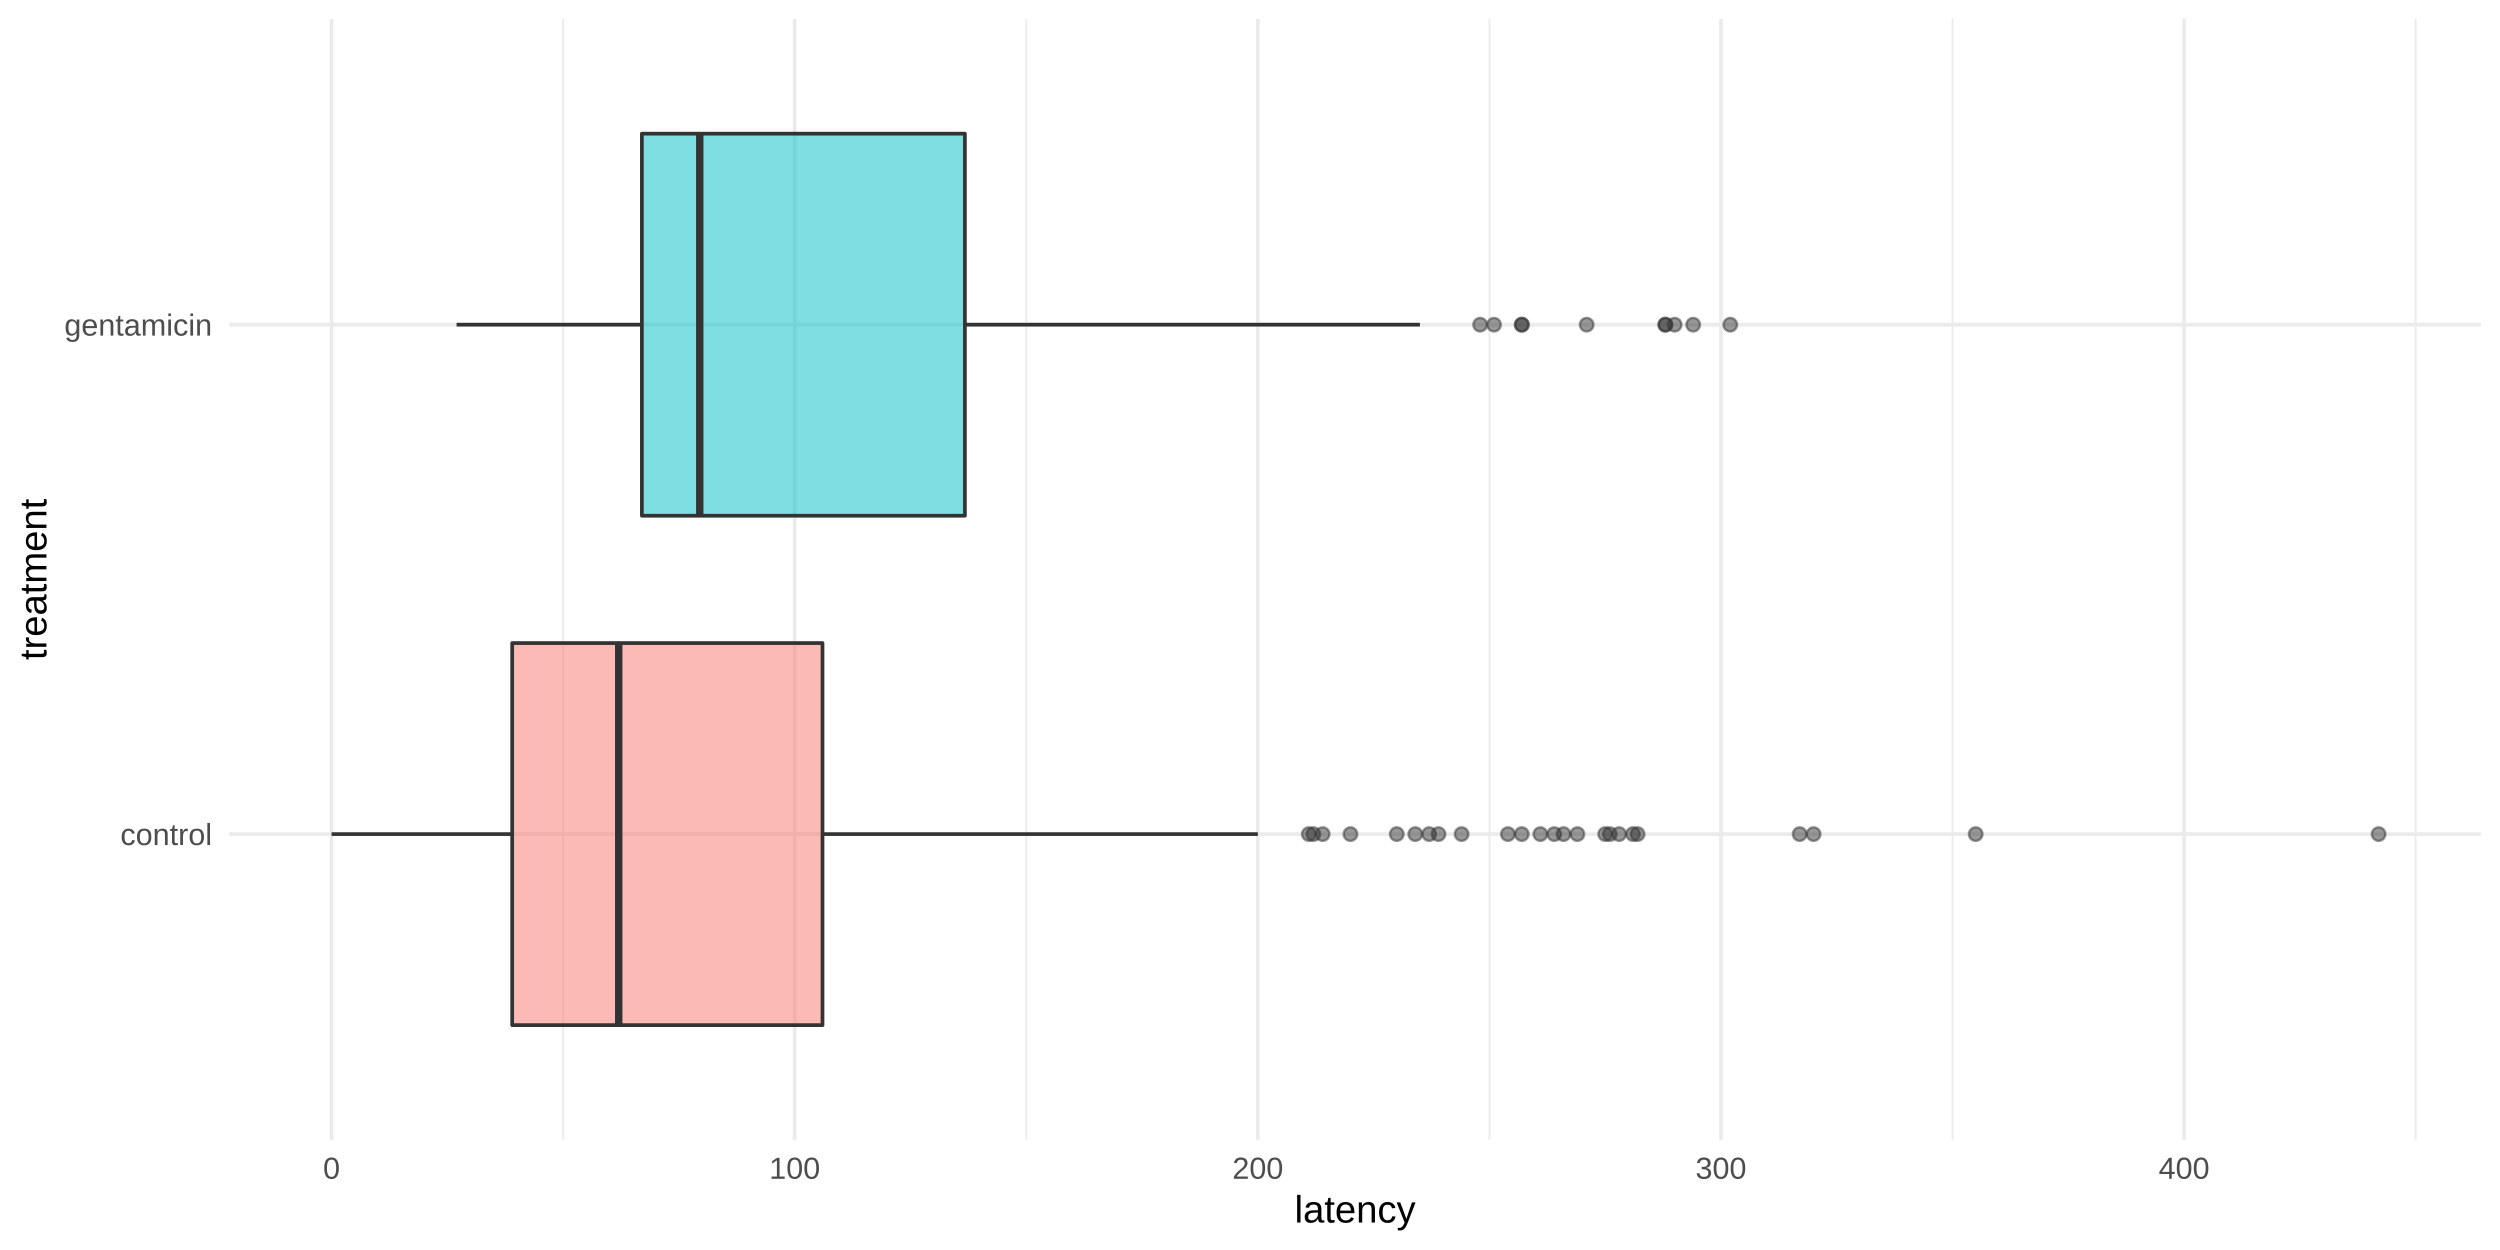
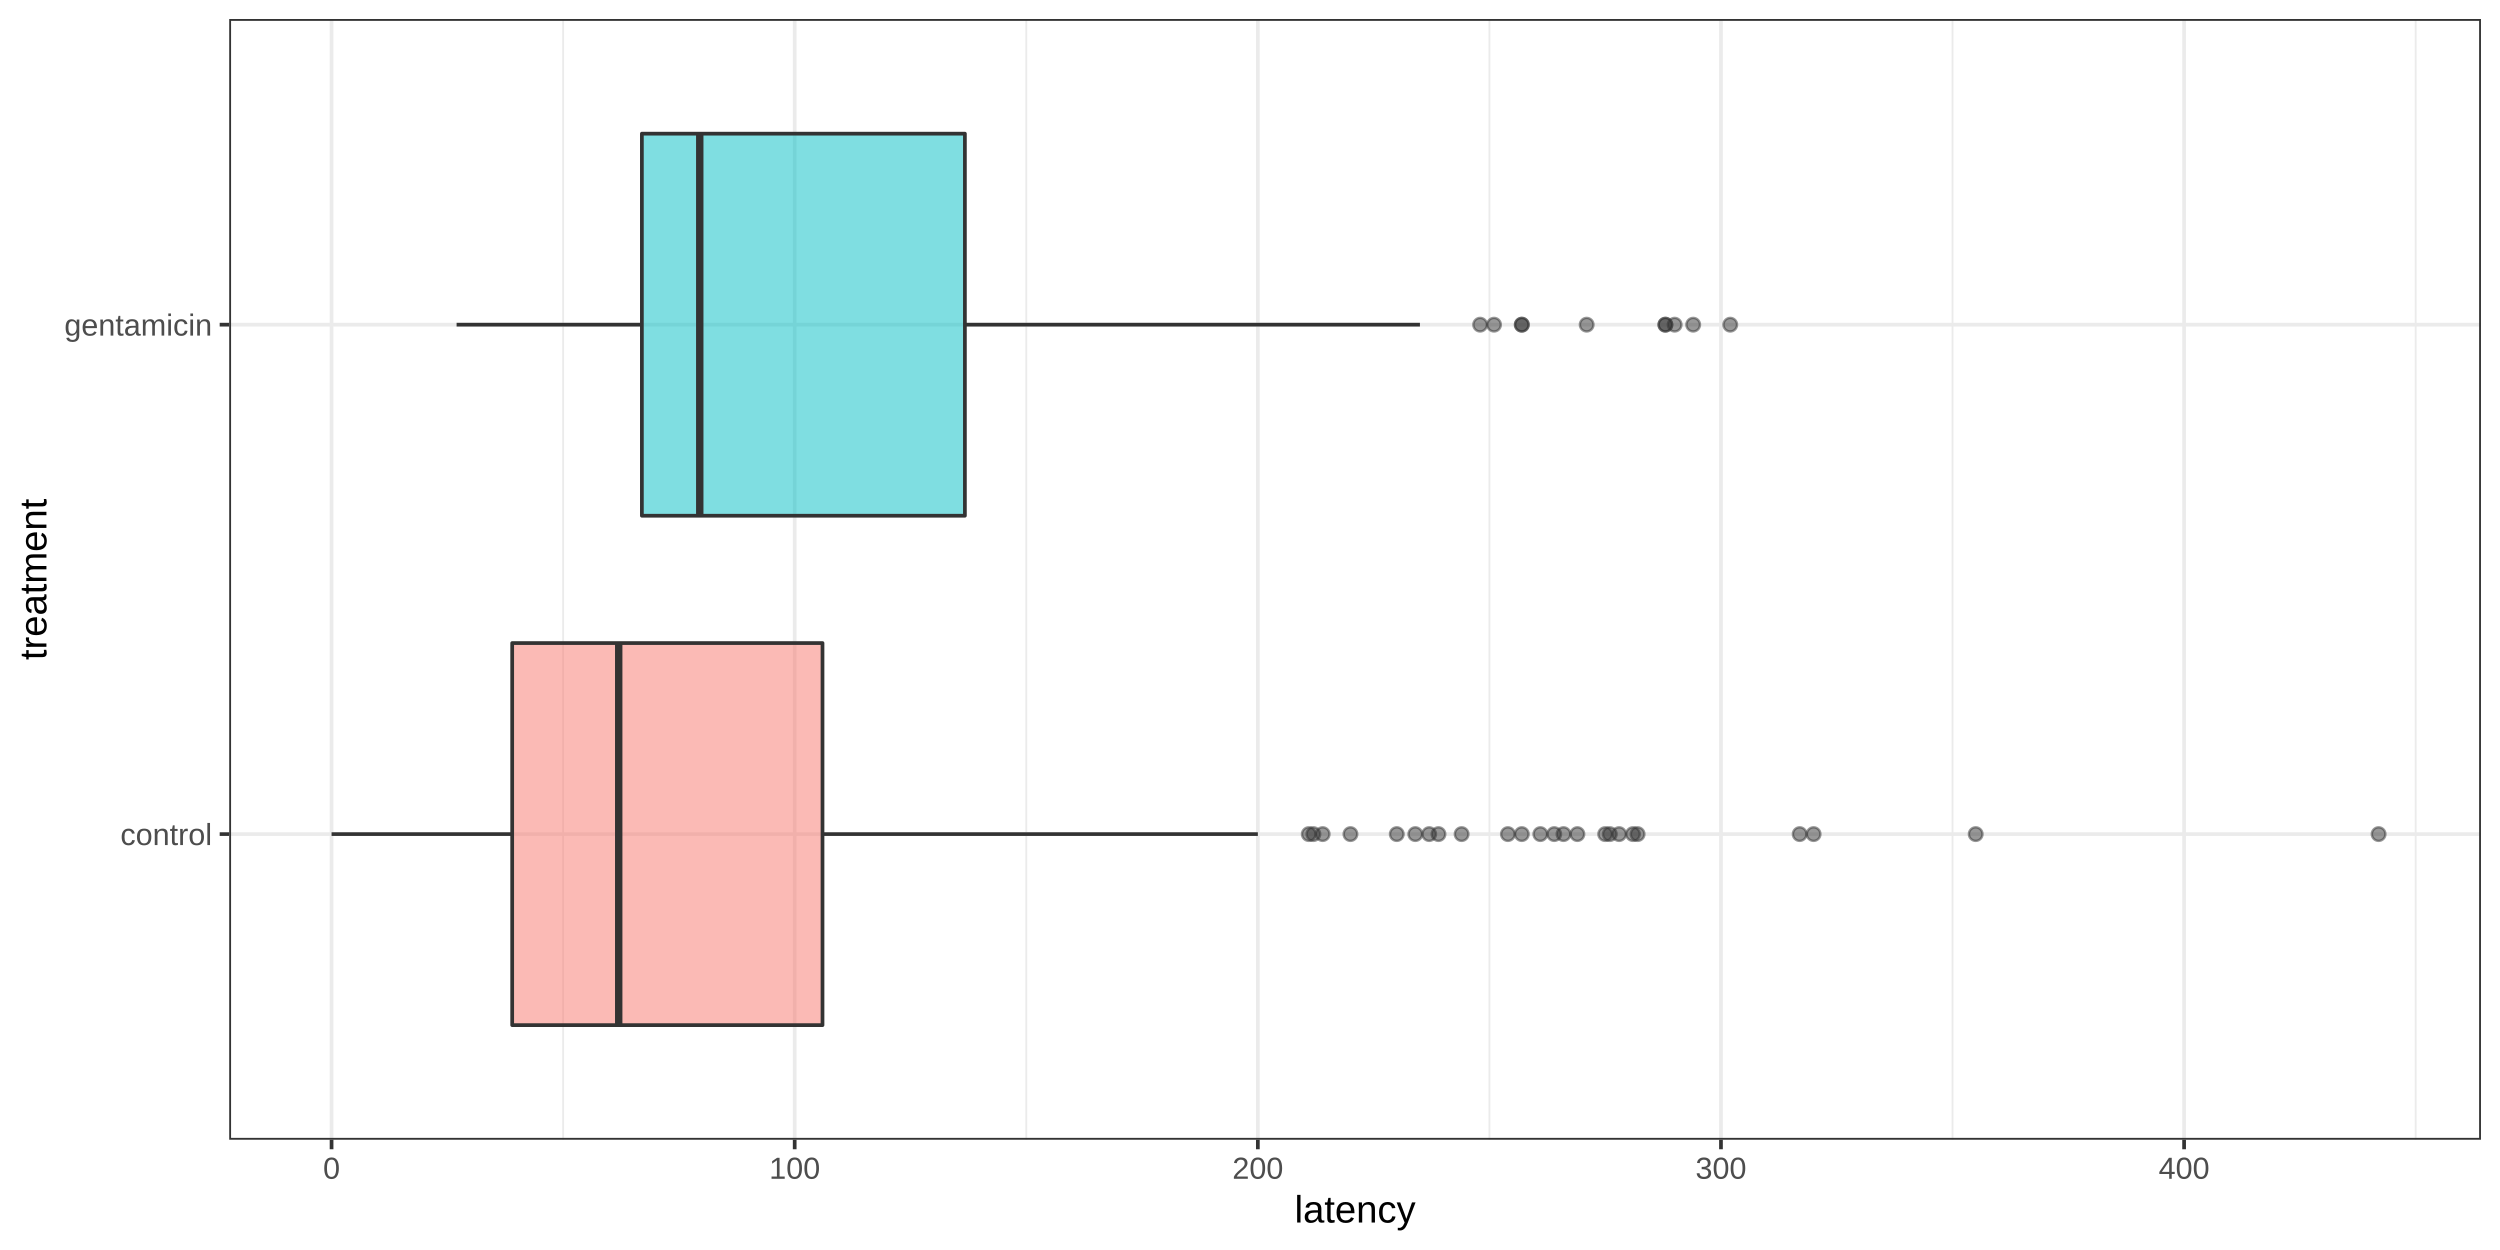
<svg xmlns="http://www.w3.org/2000/svg" class="svglite" width="720.00pt" height="360.00pt" viewBox="0 0 720.00 360.00">
  <defs>
    <style type="text/css">
    .svglite line, .svglite polyline, .svglite polygon, .svglite path, .svglite rect, .svglite circle {
      fill: none;
      stroke: #000000;
      stroke-linecap: round;
      stroke-linejoin: round;
      stroke-miterlimit: 10.00;
    }
    .svglite text {
      white-space: pre;
    }
  </style>
  </defs>
  <rect width="100%" height="100%" style="stroke: none; fill: #FFFFFF;" />
  <defs>
    <clipPath id="cpMC4wMHw3MjAuMDB8MC4wMHwzNjAuMDA=">
      <rect x="0.00" y="0.00" width="720.00" height="360.00" />
    </clipPath>
  </defs>
  <g clip-path="url(#cpMC4wMHw3MjAuMDB8MC4wMHwzNjAuMDA=)">
- </g>
+     <rect x="0.00" y="0.00" width="720.00" height="360.00" style="stroke-width: 1.07; stroke: #FFFFFF; fill: #FFFFFF;" />
+   </g>
  <defs>
    <clipPath id="cpNjYuMDF8NzE0LjUyfDUuNDh8MzI4LjI1">
      <rect x="66.01" y="5.48" width="648.51" height="322.77" />
    </clipPath>
  </defs>
  <g clip-path="url(#cpNjYuMDF8NzE0LjUyfDUuNDh8MzI4LjI1)">
+     <rect x="66.01" y="5.48" width="648.51" height="322.77" style="stroke-width: 1.07; stroke: none; fill: #FFFFFF;" />
    <polyline points="162.18,328.25 162.18,5.48 " style="stroke-width: 0.53; stroke: #EBEBEB; stroke-linecap: butt;" />
    <polyline points="295.57,328.25 295.57,5.48 " style="stroke-width: 0.53; stroke: #EBEBEB; stroke-linecap: butt;" />
    <polyline points="428.95,328.25 428.95,5.48 " style="stroke-width: 0.53; stroke: #EBEBEB; stroke-linecap: butt;" />
    <polyline points="562.33,328.25 562.33,5.48 " style="stroke-width: 0.53; stroke: #EBEBEB; stroke-linecap: butt;" />
    <polyline points="695.71,328.25 695.71,5.48 " style="stroke-width: 0.53; stroke: #EBEBEB; stroke-linecap: butt;" />
    <polyline points="66.01,240.22 714.52,240.22 " style="stroke-width: 1.07; stroke: #EBEBEB; stroke-linecap: butt;" />
    <polyline points="66.01,93.51 714.52,93.51 " style="stroke-width: 1.07; stroke: #EBEBEB; stroke-linecap: butt;" />
    <polyline points="95.49,328.25 95.49,5.48 " style="stroke-width: 1.07; stroke: #EBEBEB; stroke-linecap: butt;" />
    <polyline points="228.87,328.25 228.87,5.48 " style="stroke-width: 1.07; stroke: #EBEBEB; stroke-linecap: butt;" />
    <polyline points="362.26,328.25 362.26,5.48 " style="stroke-width: 1.07; stroke: #EBEBEB; stroke-linecap: butt;" />
    <polyline points="495.64,328.25 495.64,5.48 " style="stroke-width: 1.07; stroke: #EBEBEB; stroke-linecap: butt;" />
    <polyline points="629.02,328.25 629.02,5.48 " style="stroke-width: 1.07; stroke: #EBEBEB; stroke-linecap: butt;" />
    <circle cx="470.30" cy="240.22" r="1.95" style="stroke-width: 0.71; stroke: #333333; stroke-opacity: 0.50; fill: #333333; fill-opacity: 0.50;" />
    <circle cx="522.32" cy="240.22" r="1.95" style="stroke-width: 0.71; stroke: #333333; stroke-opacity: 0.50; fill: #333333; fill-opacity: 0.50;" />
    <circle cx="685.04" cy="240.22" r="1.95" style="stroke-width: 0.71; stroke: #333333; stroke-opacity: 0.50; fill: #333333; fill-opacity: 0.50;" />
    <circle cx="411.61" cy="240.22" r="1.95" style="stroke-width: 0.71; stroke: #333333; stroke-opacity: 0.50; fill: #333333; fill-opacity: 0.50;" />
    <circle cx="434.28" cy="240.22" r="1.95" style="stroke-width: 0.71; stroke: #333333; stroke-opacity: 0.50; fill: #333333; fill-opacity: 0.50;" />
    <circle cx="466.30" cy="240.22" r="1.95" style="stroke-width: 0.71; stroke: #333333; stroke-opacity: 0.50; fill: #333333; fill-opacity: 0.50;" />
    <circle cx="376.93" cy="240.22" r="1.95" style="stroke-width: 0.71; stroke: #333333; stroke-opacity: 0.50; fill: #333333; fill-opacity: 0.50;" />
    <circle cx="518.31" cy="240.22" r="1.95" style="stroke-width: 0.71; stroke: #333333; stroke-opacity: 0.50; fill: #333333; fill-opacity: 0.50;" />
    <circle cx="420.95" cy="240.22" r="1.95" style="stroke-width: 0.71; stroke: #333333; stroke-opacity: 0.50; fill: #333333; fill-opacity: 0.50;" />
    <circle cx="380.93" cy="240.22" r="1.95" style="stroke-width: 0.71; stroke: #333333; stroke-opacity: 0.50; fill: #333333; fill-opacity: 0.50;" />
    <circle cx="450.29" cy="240.22" r="1.95" style="stroke-width: 0.71; stroke: #333333; stroke-opacity: 0.50; fill: #333333; fill-opacity: 0.50;" />
    <circle cx="443.62" cy="240.22" r="1.95" style="stroke-width: 0.71; stroke: #333333; stroke-opacity: 0.50; fill: #333333; fill-opacity: 0.50;" />
    <circle cx="378.26" cy="240.22" r="1.95" style="stroke-width: 0.71; stroke: #333333; stroke-opacity: 0.50; fill: #333333; fill-opacity: 0.50;" />
    <circle cx="463.63" cy="240.22" r="1.95" style="stroke-width: 0.71; stroke: #333333; stroke-opacity: 0.50; fill: #333333; fill-opacity: 0.50;" />
    <circle cx="402.27" cy="240.22" r="1.95" style="stroke-width: 0.71; stroke: #333333; stroke-opacity: 0.50; fill: #333333; fill-opacity: 0.50;" />
    <circle cx="414.28" cy="240.22" r="1.95" style="stroke-width: 0.71; stroke: #333333; stroke-opacity: 0.50; fill: #333333; fill-opacity: 0.50;" />
    <circle cx="438.28" cy="240.22" r="1.95" style="stroke-width: 0.71; stroke: #333333; stroke-opacity: 0.50; fill: #333333; fill-opacity: 0.50;" />
    <circle cx="454.29" cy="240.22" r="1.95" style="stroke-width: 0.71; stroke: #333333; stroke-opacity: 0.50; fill: #333333; fill-opacity: 0.50;" />
    <circle cx="471.63" cy="240.22" r="1.95" style="stroke-width: 0.71; stroke: #333333; stroke-opacity: 0.50; fill: #333333; fill-opacity: 0.50;" />
    <circle cx="462.29" cy="240.22" r="1.95" style="stroke-width: 0.71; stroke: #333333; stroke-opacity: 0.50; fill: #333333; fill-opacity: 0.50;" />
    <circle cx="447.62" cy="240.22" r="1.95" style="stroke-width: 0.71; stroke: #333333; stroke-opacity: 0.50; fill: #333333; fill-opacity: 0.50;" />
    <circle cx="407.61" cy="240.22" r="1.95" style="stroke-width: 0.71; stroke: #333333; stroke-opacity: 0.50; fill: #333333; fill-opacity: 0.50;" />
    <circle cx="388.93" cy="240.22" r="1.95" style="stroke-width: 0.71; stroke: #333333; stroke-opacity: 0.50; fill: #333333; fill-opacity: 0.50;" />
    <circle cx="569.00" cy="240.22" r="1.95" style="stroke-width: 0.71; stroke: #333333; stroke-opacity: 0.50; fill: #333333; fill-opacity: 0.50;" />
    <line x1="236.88" y1="240.22" x2="362.26" y2="240.22" style="stroke-width: 1.07; stroke: #333333; stroke-linecap: butt;" />
    <line x1="147.51" y1="240.22" x2="95.49" y2="240.22" style="stroke-width: 1.07; stroke: #333333; stroke-linecap: butt;" />
    <polygon points="236.88,295.24 147.51,295.24 147.51,185.20 236.88,185.20 236.88,295.24 " style="stroke-width: 1.07; stroke: #333333; fill: #F8766D; fill-opacity: 0.50;" />
    <line x1="178.19" y1="295.24" x2="178.19" y2="185.20" style="stroke-width: 2.13; stroke: #333333; stroke-linecap: butt;" />
    <circle cx="430.28" cy="93.51" r="1.95" style="stroke-width: 0.71; stroke: #333333; stroke-opacity: 0.50; fill: #333333; fill-opacity: 0.50;" />
    <circle cx="498.31" cy="93.51" r="1.95" style="stroke-width: 0.71; stroke: #333333; stroke-opacity: 0.50; fill: #333333; fill-opacity: 0.50;" />
    <circle cx="482.30" cy="93.51" r="1.95" style="stroke-width: 0.71; stroke: #333333; stroke-opacity: 0.50; fill: #333333; fill-opacity: 0.50;" />
    <circle cx="487.64" cy="93.51" r="1.95" style="stroke-width: 0.71; stroke: #333333; stroke-opacity: 0.50; fill: #333333; fill-opacity: 0.50;" />
    <circle cx="438.28" cy="93.51" r="1.95" style="stroke-width: 0.71; stroke: #333333; stroke-opacity: 0.50; fill: #333333; fill-opacity: 0.50;" />
    <circle cx="479.63" cy="93.51" r="1.95" style="stroke-width: 0.71; stroke: #333333; stroke-opacity: 0.50; fill: #333333; fill-opacity: 0.50;" />
    <circle cx="479.63" cy="93.51" r="1.95" style="stroke-width: 0.71; stroke: #333333; stroke-opacity: 0.50; fill: #333333; fill-opacity: 0.50;" />
    <circle cx="438.28" cy="93.51" r="1.95" style="stroke-width: 0.71; stroke: #333333; stroke-opacity: 0.50; fill: #333333; fill-opacity: 0.50;" />
    <circle cx="456.96" cy="93.51" r="1.95" style="stroke-width: 0.71; stroke: #333333; stroke-opacity: 0.50; fill: #333333; fill-opacity: 0.50;" />
    <circle cx="426.28" cy="93.51" r="1.95" style="stroke-width: 0.71; stroke: #333333; stroke-opacity: 0.50; fill: #333333; fill-opacity: 0.50;" />
    <line x1="277.89" y1="93.51" x2="408.94" y2="93.51" style="stroke-width: 1.07; stroke: #333333; stroke-linecap: butt;" />
    <line x1="184.86" y1="93.51" x2="131.50" y2="93.51" style="stroke-width: 1.07; stroke: #333333; stroke-linecap: butt;" />
    <polygon points="277.89,148.53 184.86,148.53 184.86,38.49 277.89,38.49 277.89,148.53 " style="stroke-width: 1.07; stroke: #333333; fill: #00BFC4; fill-opacity: 0.50;" />
    <line x1="201.53" y1="148.53" x2="201.53" y2="38.49" style="stroke-width: 2.13; stroke: #333333; stroke-linecap: butt;" />
+     <rect x="66.01" y="5.48" width="648.51" height="322.77" style="stroke-width: 1.07; stroke: #333333;" />
  </g>
  <g clip-path="url(#cpMC4wMHw3MjAuMDB8MC4wMHwzNjAuMDA=)">
    <text x="61.08" y="243.38" text-anchor="end" style="font-size: 8.80px;fill: #4D4D4D; font-family: &quot;Arial&quot;;" textLength="26.41px" lengthAdjust="spacingAndGlyphs">control</text>
    <text x="61.08" y="96.66" text-anchor="end" style="font-size: 8.80px;fill: #4D4D4D; font-family: &quot;Arial&quot;;" textLength="42.55px" lengthAdjust="spacingAndGlyphs">gentamicin</text>
+     <polyline points="63.27,240.22 66.01,240.22 " style="stroke-width: 1.07; stroke: #333333; stroke-linecap: butt;" />
+     <polyline points="63.27,93.51 66.01,93.51 " style="stroke-width: 1.07; stroke: #333333; stroke-linecap: butt;" />
+     <polyline points="95.49,330.99 95.49,328.25 " style="stroke-width: 1.07; stroke: #333333; stroke-linecap: butt;" />
+     <polyline points="228.87,330.99 228.87,328.25 " style="stroke-width: 1.07; stroke: #333333; stroke-linecap: butt;" />
+     <polyline points="362.26,330.99 362.26,328.25 " style="stroke-width: 1.07; stroke: #333333; stroke-linecap: butt;" />
+     <polyline points="495.64,330.99 495.64,328.25 " style="stroke-width: 1.07; stroke: #333333; stroke-linecap: butt;" />
+     <polyline points="629.02,330.99 629.02,328.25 " style="stroke-width: 1.07; stroke: #333333; stroke-linecap: butt;" />
    <text x="95.49" y="339.49" text-anchor="middle" style="font-size: 8.80px;fill: #4D4D4D; font-family: &quot;Arial&quot;;" textLength="4.90px" lengthAdjust="spacingAndGlyphs">0</text>
    <text x="228.87" y="339.49" text-anchor="middle" style="font-size: 8.80px;fill: #4D4D4D; font-family: &quot;Arial&quot;;" textLength="14.69px" lengthAdjust="spacingAndGlyphs">100</text>
    <text x="362.26" y="339.49" text-anchor="middle" style="font-size: 8.80px;fill: #4D4D4D; font-family: &quot;Arial&quot;;" textLength="14.69px" lengthAdjust="spacingAndGlyphs">200</text>
    <text x="495.64" y="339.49" text-anchor="middle" style="font-size: 8.80px;fill: #4D4D4D; font-family: &quot;Arial&quot;;" textLength="14.69px" lengthAdjust="spacingAndGlyphs">300</text>
    <text x="629.02" y="339.49" text-anchor="middle" style="font-size: 8.80px;fill: #4D4D4D; font-family: &quot;Arial&quot;;" textLength="14.69px" lengthAdjust="spacingAndGlyphs">400</text>
    <text x="390.27" y="352.10" text-anchor="middle" style="font-size: 11.00px; font-family: &quot;Arial&quot;;" textLength="34.86px" lengthAdjust="spacingAndGlyphs">latency</text>
    <text transform="translate(13.37,166.87) rotate(-90)" text-anchor="middle" style="font-size: 11.00px; font-family: &quot;Arial&quot;;" textLength="46.47px" lengthAdjust="spacingAndGlyphs">treatment</text>
  </g>
</svg>
